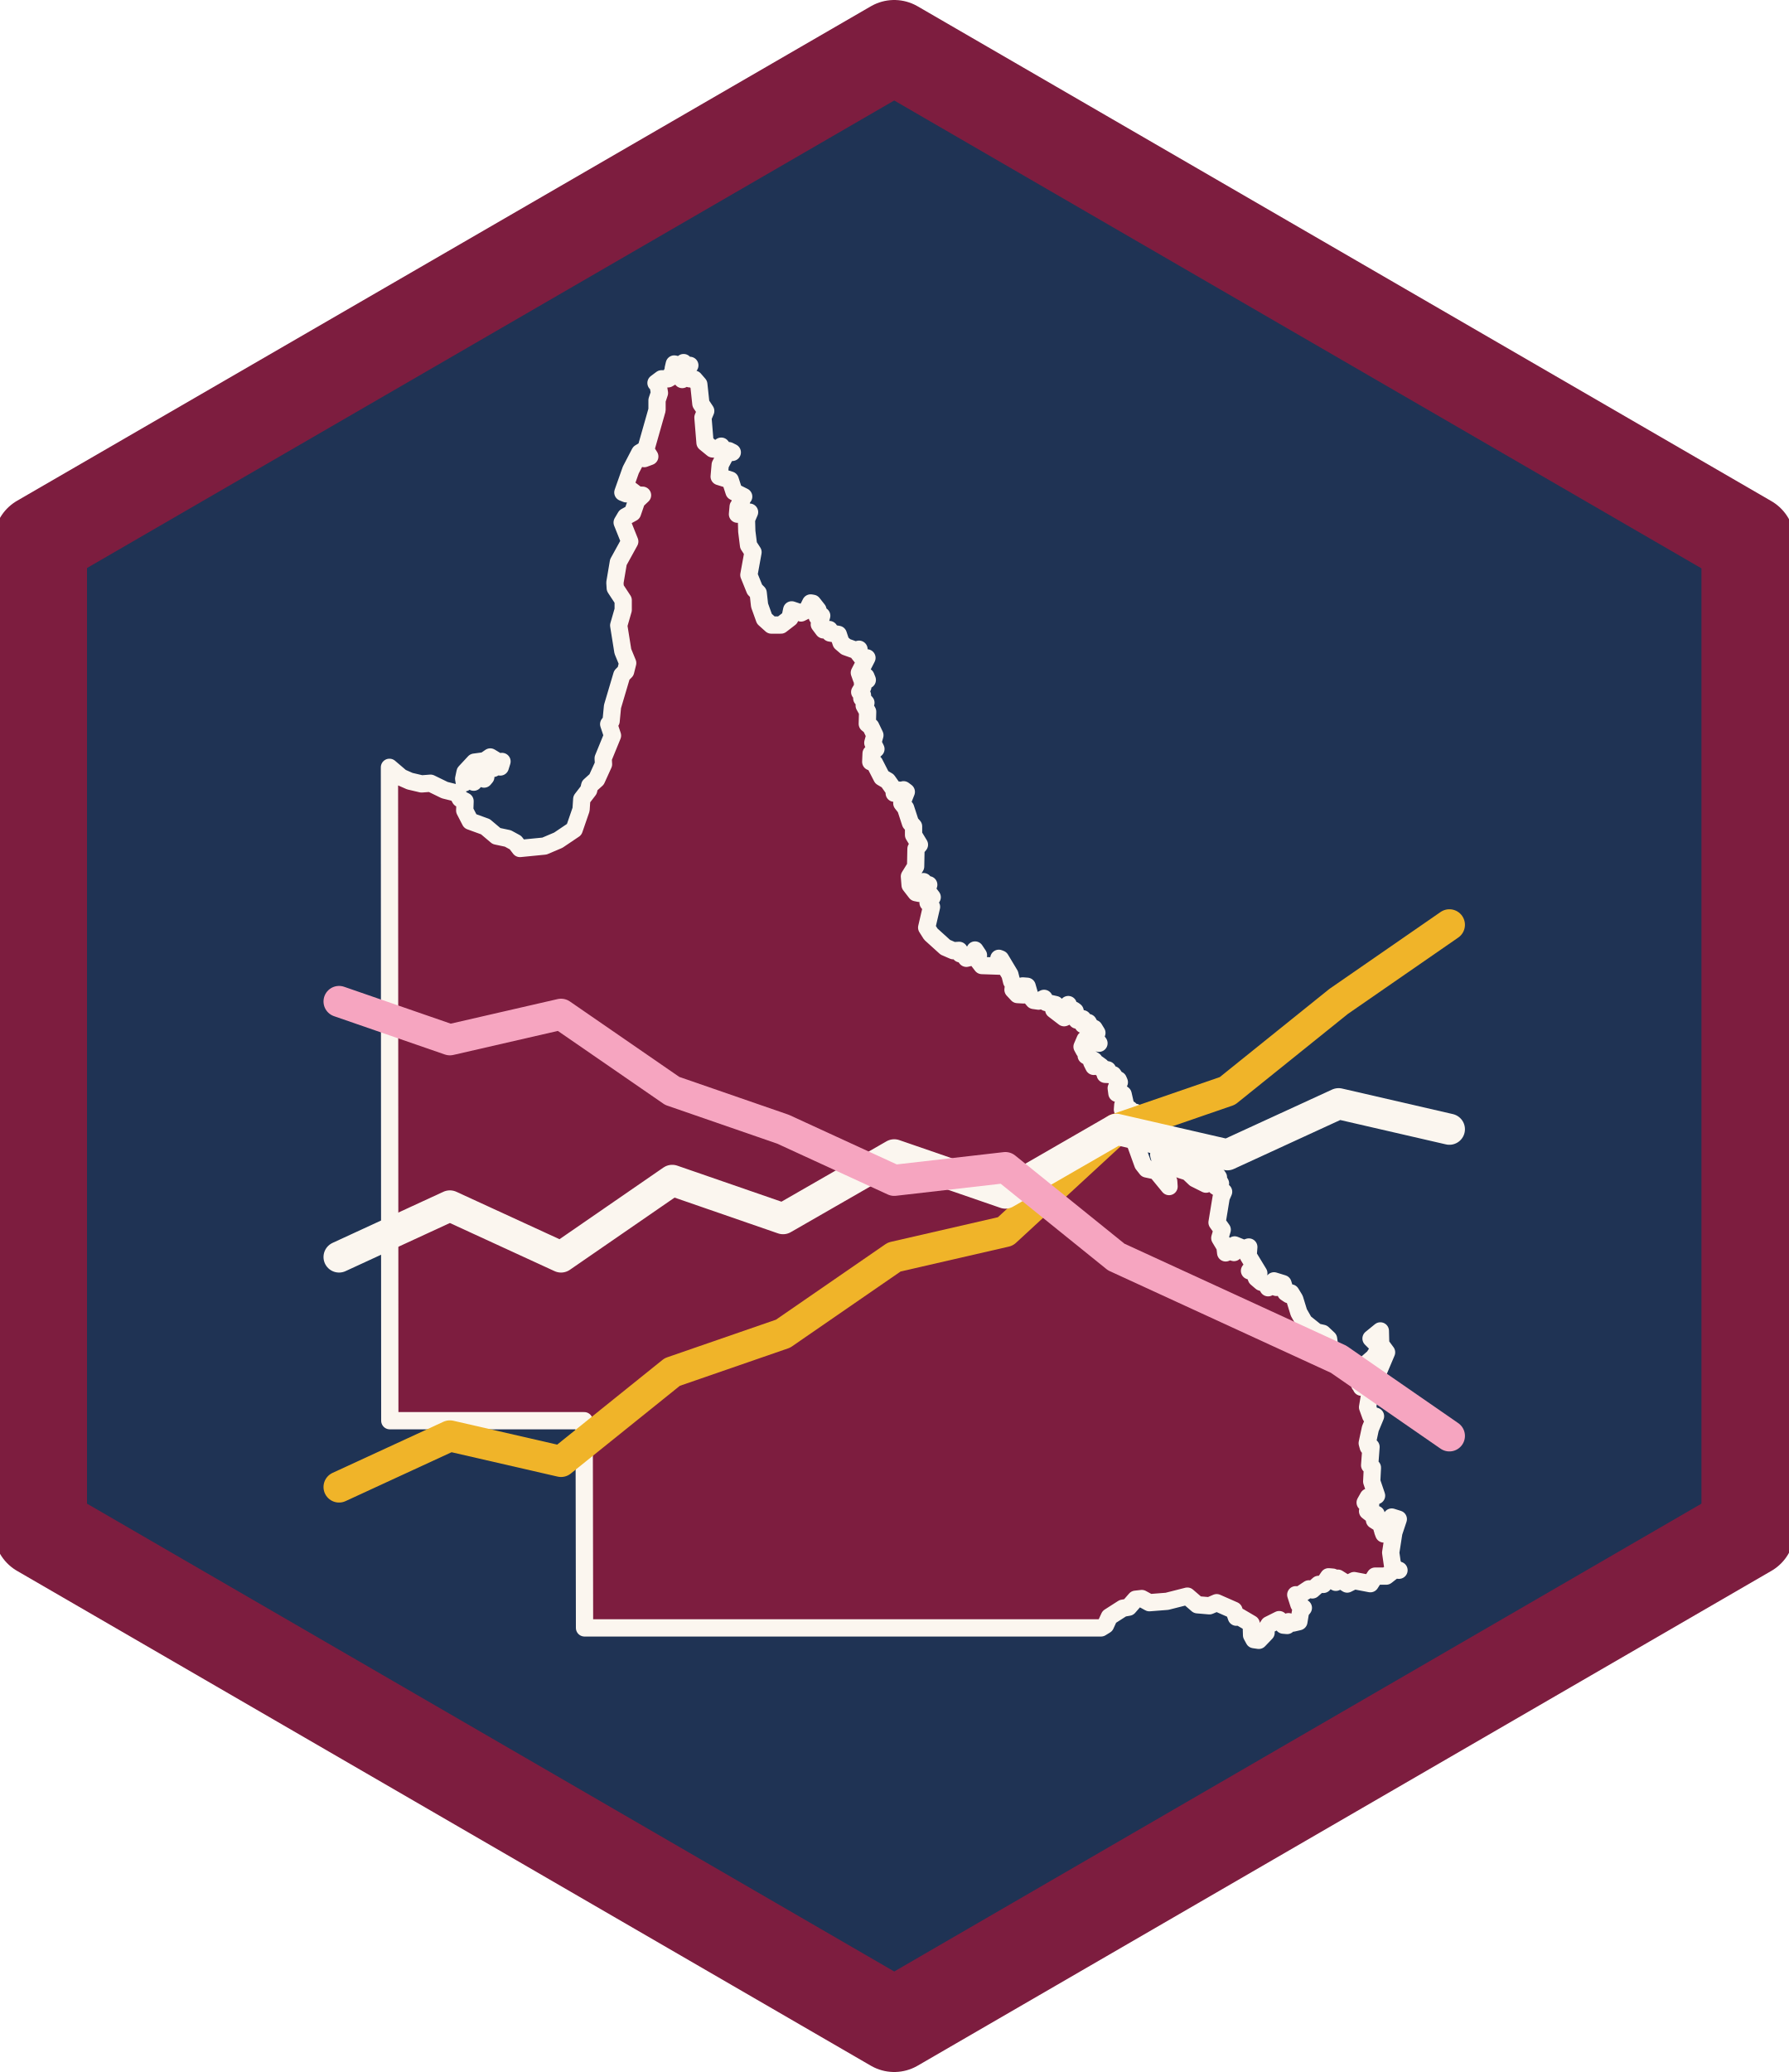
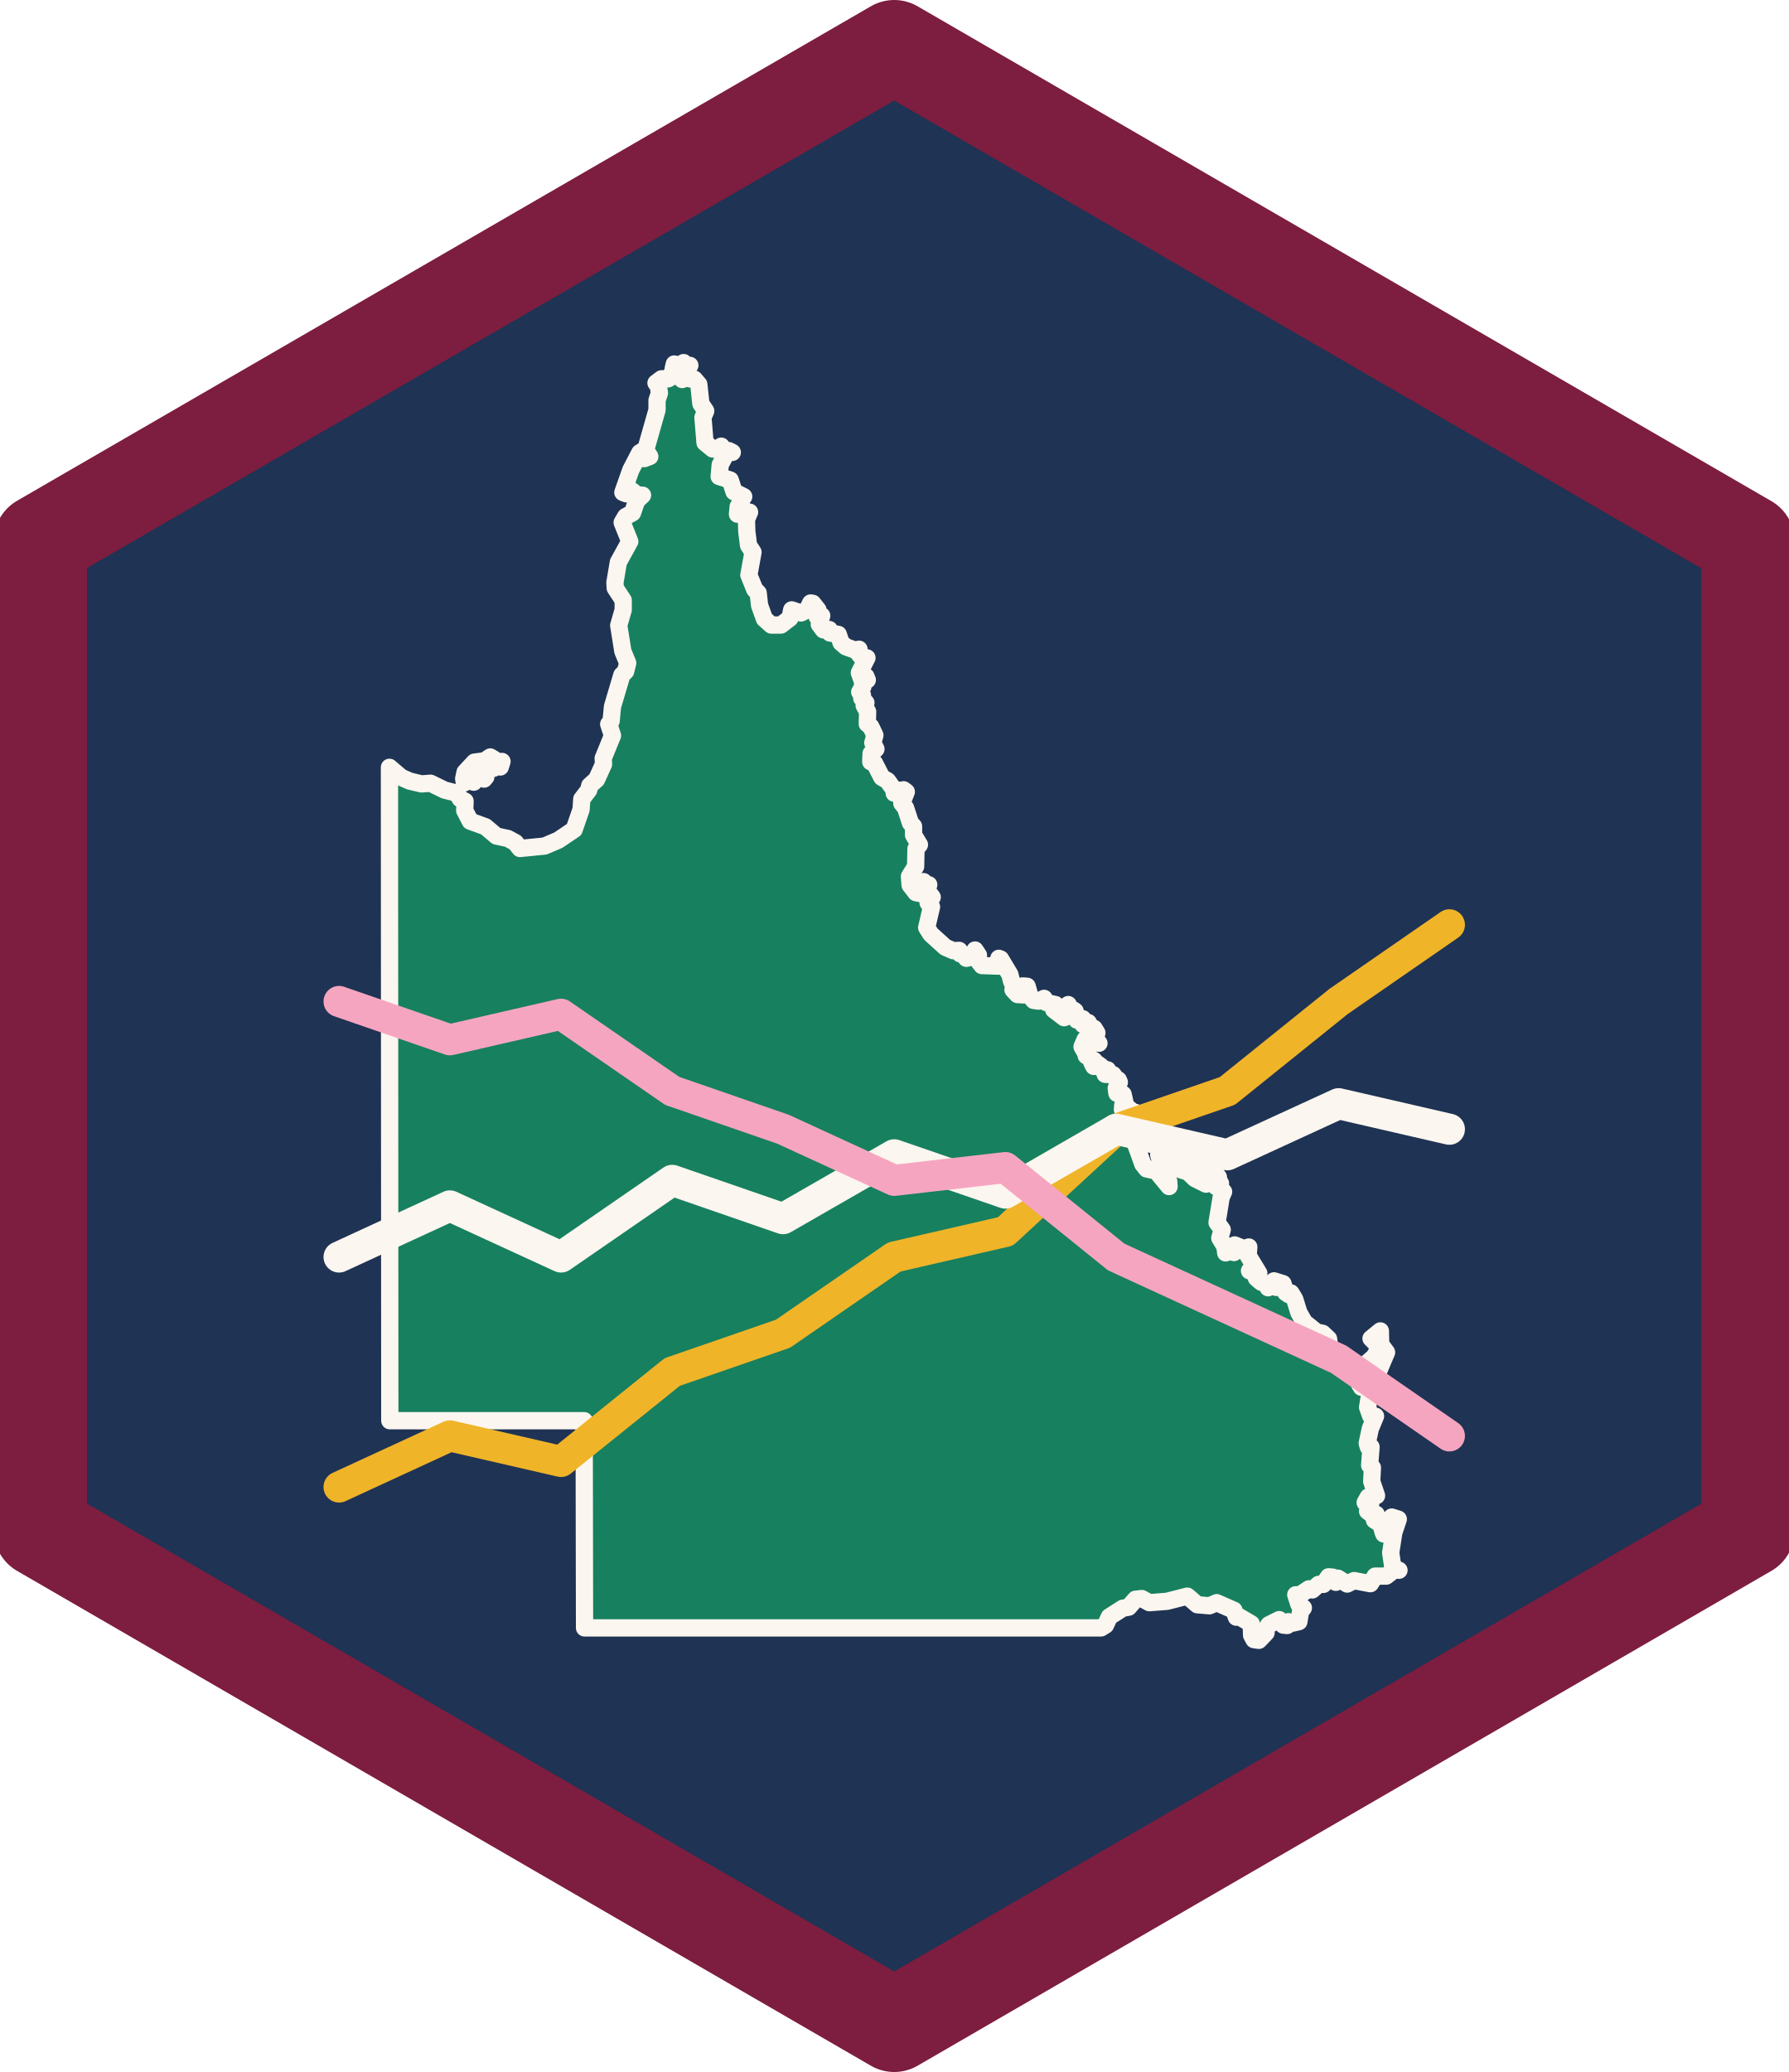
<svg xmlns="http://www.w3.org/2000/svg" viewBox="0 0 518 600" width="518" height="600">
  <defs>
    <clipPath id="hex">
      <path d="M259.0,13.5 L506.3,156.8 L506.3,443.2 L259.0,586.5 L11.7,443.2 L11.7,156.7 Z" />
    </clipPath>
  </defs>
  <path d="M259.0,13.5 L506.3,156.8 L506.3,443.2 L259.0,586.5 L11.7,443.2 L11.7,156.7 Z" fill="#1f3354" />
-   <path d="M112.8,222.2 L116.2,225.1 L118.7,226.2 L122.1,227.0 L124.7,226.8 L128.8,228.8 L132.4,229.7 L133.3,231.3 L134.7,232.0 L134.6,234.7 L136.2,237.8 L140.6,239.4 L143.8,242.1 L147.1,242.8 L149.3,244.0 L150.6,245.7 L157.7,245.0 L161.7,243.3 L166.3,240.2 L168.3,234.4 L168.5,231.4 L170.5,228.8 L170.8,227.5 L172.8,225.7 L174.8,221.3 L174.7,219.6 L177.4,213.0 L176.3,209.7 L177.0,208.8 L177.4,204.6 L180.1,195.5 L181.2,194.4 L181.8,192.0 L180.4,188.6 L179.2,181.1 L180.5,176.6 L180.5,173.8 L178.2,170.3 L178.1,168.7 L179.1,162.8 L182.4,156.8 L180.2,151.3 L181.2,149.6 L183.2,148.5 L184.4,145.0 L186.1,143.4 L184.7,143.4 L182.6,141.8 L181.4,143.0 L180.4,142.6 L182.7,136.1 L185.3,131.1 L186.3,130.5 L186.0,131.1 L186.6,132.8 L188.2,132.2 L187.0,130.3 L190.3,118.7 L190.3,115.9 L191.0,113.8 L190.6,111.4 L190.0,110.9 L191.6,109.7 L193.5,109.7 L194.7,109.0 L194.6,108.1 L195.4,108.0 L195.9,106.5 L195.0,106.7 L195.3,105.4 L196.9,105.8 L198.0,105.0 L198.8,105.9 L199.8,105.8 L197.8,108.4 L197.6,109.9 L199.2,108.8 L199.8,109.7 L201.1,109.8 L202.4,111.3 L203.0,116.9 L204.4,119.0 L203.6,120.9 L204.2,128.2 L206.4,130.0 L207.6,130.1 L208.9,129.2 L210.1,130.8 L211.1,130.5 L212.1,131.0 L210.4,131.2 L208.6,134.6 L208.3,138.0 L211.5,139.0 L212.6,142.4 L215.4,143.8 L214.4,144.7 L214.8,145.0 L214.1,146.2 L214.5,146.6 L213.8,146.7 L213.6,148.9 L217.1,148.3 L216.2,150.4 L216.3,153.9 L216.8,157.9 L218.1,159.9 L216.9,166.5 L218.6,170.7 L219.6,171.7 L220.0,175.3 L221.4,179.2 L223.4,181.0 L226.2,181.0 L228.8,179.0 L229.3,176.6 L232.0,177.5 L233.8,176.6 L234.8,174.6 L235.4,174.7 L236.9,176.6 L236.7,178.6 L238.0,178.3 L237.3,180.8 L238.5,182.4 L240.2,182.3 L240.4,183.3 L242.8,183.7 L243.6,186.1 L245.0,187.3 L247.8,188.3 L248.8,188.0 L248.6,189.1 L249.7,190.5 L251.1,190.5 L248.9,194.8 L249.5,196.5 L250.5,196.5 L250.8,195.9 L251.2,196.9 L249.8,197.7 L249.9,198.9 L249.0,200.4 L249.8,201.3 L249.6,202.2 L250.8,203.5 L250.3,204.3 L251.3,206.1 L251.2,209.6 L252.2,210.4 L253.4,212.9 L252.8,215.1 L253.7,216.9 L252.3,218.2 L252.2,220.6 L253.3,221.0 L255.4,225.1 L257.1,226.1 L259.0,228.8 L259.0,229.7 L260.4,228.8 L261.0,229.5 L261.7,228.7 L262.5,229.3 L261.2,232.6 L262.3,234.0 L263.7,238.3 L264.6,239.3 L264.6,241.8 L266.3,244.6 L265.3,245.8 L265.2,250.9 L263.4,253.8 L263.6,256.3 L265.3,258.5 L266.3,258.7 L266.1,257.7 L264.6,256.3 L265.6,256.1 L267.4,257.0 L267.5,255.3 L267.9,256.1 L269.0,256.2 L268.4,257.7 L270.0,259.8 L268.8,261.4 L269.8,262.6 L268.4,268.6 L269.6,270.5 L273.8,274.3 L276.1,275.3 L277.8,275.2 L278.1,276.2 L279.0,276.3 L279.9,277.5 L281.6,277.1 L282.4,275.1 L283.4,276.6 L282.9,277.1 L283.1,277.9 L284.4,279.6 L290.3,279.8 L290.4,278.7 L289.3,277.5 L289.8,277.7 L292.5,282.2 L293.0,284.2 L293.6,284.9 L293.4,286.6 L294.7,288.0 L296.5,288.1 L296.2,285.5 L297.5,285.6 L298.3,288.4 L299.4,289.7 L300.8,289.9 L302.4,289.1 L303.0,290.3 L305.7,290.9 L306.0,291.9 L305.2,292.4 L308.2,294.7 L309.6,294.1 L309.1,293.4 L309.4,290.9 L309.9,292.9 L310.7,293.3 L311.0,292.5 L311.4,292.8 L311.9,295.4 L312.9,294.8 L313.2,295.5 L313.6,295.0 L313.7,296.7 L315.2,296.1 L316.4,298.2 L316.9,297.8 L317.7,299.1 L316.8,299.2 L316.6,299.7 L318.3,302.1 L316.2,301.5 L315.9,299.9 L315.2,301.0 L314.3,301.0 L313.4,303.1 L314.0,304.2 L314.5,304.1 L314.6,305.7 L316.9,307.1 L316.2,307.6 L316.8,308.8 L317.8,308.0 L318.9,308.8 L319.0,309.4 L320.8,309.8 L320.0,310.0 L320.1,311.1 L322.4,311.2 L323.5,312.8 L323.9,312.7 L324.2,313.4 L323.3,315.1 L323.5,316.6 L324.5,316.3 L325.3,316.9 L326.0,320.0 L325.2,320.0 L325.1,321.3 L327.2,321.2 L326.9,322.1 L328.0,322.6 L328.8,322.1 L327.9,324.2 L328.7,326.3 L327.9,326.3 L327.8,327.4 L329.1,328.0 L328.5,328.3 L328.4,329.9 L331.0,337.1 L332.1,338.5 L334.9,339.1 L338.6,343.6 L338.5,342.1 L336.8,338.3 L336.9,336.7 L336.2,336.6 L335.6,334.4 L336.6,332.5 L337.2,334.1 L338.6,333.4 L340.0,334.5 L341.5,337.5 L342.3,337.8 L341.9,338.7 L344.1,339.4 L346.1,341.3 L349.3,342.9 L348.5,339.2 L348.0,339.0 L348.8,338.0 L347.1,338.2 L347.5,337.5 L346.8,337.7 L347.3,336.7 L346.4,337.4 L346.4,336.4 L347.6,335.6 L349.0,337.7 L350.8,338.0 L351.5,340.0 L352.2,339.9 L352.9,340.9 L352.3,341.0 L352.1,341.8 L351.2,341.3 L351.0,341.9 L352.0,342.5 L352.2,343.6 L353.0,341.8 L353.5,342.7 L353.1,344.3 L354.4,345.1 L353.7,346.7 L352.5,354.0 L354.0,356.1 L353.3,358.5 L354.8,361.0 L355.0,362.8 L356.1,362.3 L357.4,362.7 L356.8,361.2 L357.6,360.5 L360.3,361.6 L361.7,361.1 L361.5,363.6 L364.6,368.7 L364.3,369.0 L364.0,367.9 L363.6,368.2 L363.1,366.6 L362.6,367.8 L362.4,367.4 L361.9,368.0 L363.3,368.5 L363.9,370.1 L365.3,371.3 L367.5,372.0 L367.0,372.3 L367.3,372.9 L368.0,372.1 L369.7,372.8 L368.6,371.6 L369.0,370.9 L371.6,371.7 L372.4,374.3 L373.3,374.9 L373.9,374.4 L375.0,376.2 L376.2,380.1 L377.8,382.9 L381.3,385.7 L383.1,386.1 L384.8,387.7 L385.3,391.2 L386.6,393.5 L387.9,394.5 L387.6,395.1 L388.3,396.0 L389.9,396.8 L391.4,396.3 L391.8,397.0 L393.2,397.3 L393.2,399.6 L394.0,400.1 L393.8,400.9 L394.3,401.0 L394.3,401.7 L395.8,398.3 L395.7,396.2 L394.7,395.8 L397.9,393.0 L399.1,391.1 L399.1,389.6 L397.1,387.6 L399.8,385.4 L399.9,389.3 L401.6,391.6 L396.9,402.7 L396.1,407.5 L397.0,410.0 L398.4,410.1 L396.9,413.7 L396.0,417.9 L396.3,419.0 L397.1,419.0 L396.7,424.3 L397.5,425.0 L397.3,429.0 L398.7,433.1 L396.3,433.5 L395.4,435.1 L397.0,435.3 L396.9,436.6 L396.1,437.6 L397.4,438.6 L398.6,438.5 L398.1,440.2 L400.3,441.6 L400.3,442.7 L401.2,442.7 L400.5,443.4 L400.8,444.2 L401.6,443.0 L402.5,444.0 L402.3,441.4 L403.1,439.3 L405.0,439.9 L403.7,443.8 L402.8,449.6 L403.3,453.1 L404.5,454.6 L405.2,454.7 L403.8,454.6 L401.5,456.4 L398.3,456.4 L396.9,458.6 L392.2,457.7 L390.2,458.7 L387.5,457.0 L386.9,458.2 L385.9,457.6 L386.0,456.7 L384.8,456.6 L383.3,458.8 L381.9,458.8 L380.1,460.4 L379.1,460.1 L376.4,461.9 L375.3,461.8 L376.2,464.6 L377.5,465.6 L376.7,466.6 L376.2,469.6 L374.5,470.0 L373.2,469.6 L372.8,470.7 L371.7,470.6 L370.5,469.0 L367.5,470.5 L366.6,471.9 L366.7,472.8 L364.6,475.0 L363.2,474.8 L362.5,473.5 L362.4,470.2 L359.0,468.2 L358.1,468.3 L357.4,466.3 L352.4,464.1 L350.3,465.0 L346.8,464.7 L343.9,462.2 L338.0,463.7 L332.9,464.1 L330.7,462.9 L328.9,463.1 L326.9,465.4 L325.2,465.7 L321.3,468.2 L320.2,470.6 L318.9,471.4 L169.3,471.4 L169.2,411.4 L112.9,411.4 L112.8,222.2 ZM134.5,226.7 L134.3,225.5 L134.7,223.6 L137.4,220.7 L140.4,220.3 L142.0,219.2 L144.8,220.9 L145.4,220.5 L144.9,222.1 L144.1,221.8 L142.9,222.5 L142.0,221.2 L141.1,221.7 L141.4,222.5 L140.5,222.8 L140.1,224.2 L140.7,225.0 L140.2,225.6 L139.0,224.2 L137.2,226.5 L135.4,225.6 L134.5,226.7 Z" fill="#7d1d3f" stroke="#fbf6ef" stroke-width="5" stroke-linejoin="round" />
+   <path d="M112.8,222.2 L116.2,225.1 L118.7,226.2 L122.1,227.0 L124.7,226.8 L128.8,228.8 L132.4,229.7 L133.3,231.3 L134.7,232.0 L134.6,234.7 L136.2,237.8 L140.6,239.4 L143.8,242.1 L147.1,242.8 L149.3,244.0 L150.6,245.7 L157.7,245.0 L161.7,243.3 L166.3,240.2 L168.3,234.4 L168.5,231.4 L170.5,228.8 L170.8,227.5 L172.8,225.7 L174.8,221.3 L174.7,219.6 L177.4,213.0 L176.3,209.7 L177.0,208.8 L177.4,204.6 L180.1,195.5 L181.2,194.4 L181.8,192.0 L180.4,188.6 L179.2,181.1 L180.5,176.6 L180.5,173.8 L178.2,170.3 L178.1,168.7 L179.1,162.8 L182.4,156.8 L180.2,151.3 L181.2,149.6 L183.2,148.5 L184.4,145.0 L186.1,143.4 L184.7,143.4 L182.6,141.8 L181.4,143.0 L180.4,142.6 L182.7,136.1 L185.3,131.1 L186.3,130.5 L186.0,131.1 L186.6,132.8 L188.2,132.2 L187.0,130.3 L190.3,118.7 L190.3,115.9 L191.0,113.8 L190.6,111.4 L190.0,110.9 L191.6,109.7 L193.5,109.7 L194.7,109.0 L194.6,108.1 L195.4,108.0 L195.9,106.5 L195.0,106.7 L195.3,105.4 L196.9,105.8 L198.0,105.0 L198.8,105.9 L199.8,105.8 L197.8,108.4 L197.6,109.9 L199.2,108.8 L199.8,109.7 L201.1,109.8 L202.4,111.3 L203.0,116.9 L204.4,119.0 L203.6,120.9 L204.2,128.2 L206.4,130.0 L207.6,130.1 L208.9,129.2 L210.1,130.8 L211.1,130.5 L212.1,131.0 L210.4,131.2 L208.6,134.6 L208.3,138.0 L211.5,139.0 L212.6,142.4 L215.4,143.8 L214.4,144.7 L214.8,145.0 L214.1,146.2 L214.5,146.6 L213.8,146.7 L213.6,148.9 L217.1,148.3 L216.2,150.4 L216.3,153.9 L216.8,157.9 L218.1,159.9 L216.9,166.5 L218.6,170.7 L219.6,171.7 L220.0,175.3 L221.4,179.2 L223.4,181.0 L226.2,181.0 L228.8,179.0 L229.3,176.6 L232.0,177.5 L233.8,176.6 L234.8,174.6 L235.4,174.7 L236.9,176.6 L236.7,178.6 L238.0,178.3 L237.3,180.8 L238.5,182.4 L240.2,182.3 L240.4,183.3 L242.8,183.7 L243.6,186.1 L245.0,187.3 L247.8,188.3 L248.8,188.0 L248.6,189.1 L249.7,190.5 L251.1,190.5 L248.9,194.8 L249.5,196.5 L250.5,196.5 L250.8,195.9 L251.2,196.9 L249.8,197.7 L249.9,198.9 L249.0,200.4 L249.8,201.3 L249.6,202.2 L250.8,203.5 L250.3,204.3 L251.3,206.1 L251.2,209.6 L252.2,210.4 L253.4,212.9 L252.8,215.1 L253.7,216.9 L252.3,218.2 L252.2,220.6 L253.3,221.0 L255.4,225.1 L257.1,226.1 L259.0,228.8 L259.0,229.7 L260.4,228.8 L261.0,229.5 L261.7,228.7 L262.5,229.3 L261.2,232.6 L262.3,234.0 L263.7,238.3 L264.6,239.3 L264.6,241.8 L266.3,244.6 L265.3,245.8 L265.2,250.9 L263.4,253.8 L263.6,256.3 L265.3,258.5 L266.3,258.7 L266.1,257.7 L264.6,256.3 L265.6,256.1 L267.4,257.0 L267.5,255.3 L267.9,256.1 L269.0,256.2 L268.4,257.7 L270.0,259.8 L268.8,261.4 L269.8,262.6 L268.4,268.6 L269.6,270.5 L273.8,274.3 L276.1,275.3 L277.8,275.2 L278.1,276.2 L279.0,276.3 L279.9,277.5 L281.6,277.1 L282.4,275.1 L283.4,276.6 L282.9,277.1 L283.1,277.9 L284.4,279.6 L290.3,279.8 L290.4,278.7 L289.3,277.5 L289.8,277.7 L292.5,282.2 L293.0,284.2 L293.6,284.9 L293.4,286.6 L294.7,288.0 L296.5,288.1 L296.2,285.5 L297.5,285.6 L298.3,288.4 L299.4,289.7 L300.8,289.9 L302.4,289.1 L303.0,290.3 L305.7,290.9 L306.0,291.9 L305.2,292.4 L308.2,294.7 L309.6,294.1 L309.1,293.4 L309.4,290.9 L309.9,292.9 L310.7,293.3 L311.0,292.5 L311.4,292.8 L311.9,295.4 L312.9,294.8 L313.2,295.5 L313.6,295.0 L313.7,296.7 L315.2,296.1 L316.4,298.2 L316.9,297.8 L317.7,299.1 L316.8,299.2 L316.6,299.7 L318.3,302.1 L316.2,301.5 L315.9,299.9 L315.2,301.0 L314.3,301.0 L313.4,303.1 L314.0,304.2 L314.5,304.1 L314.6,305.7 L316.9,307.1 L316.2,307.6 L316.8,308.8 L317.8,308.0 L318.9,308.8 L319.0,309.4 L320.8,309.8 L320.0,310.0 L320.1,311.1 L322.4,311.2 L323.5,312.8 L323.9,312.7 L324.2,313.4 L323.3,315.1 L323.5,316.6 L324.5,316.3 L325.3,316.9 L326.0,320.0 L325.2,320.0 L325.1,321.3 L327.2,321.2 L326.9,322.1 L328.0,322.6 L328.8,322.1 L327.9,324.2 L328.7,326.3 L327.9,326.3 L327.8,327.4 L329.1,328.0 L328.5,328.3 L328.4,329.9 L331.0,337.1 L332.1,338.5 L334.9,339.1 L338.6,343.6 L338.5,342.1 L336.8,338.3 L336.9,336.7 L336.2,336.6 L335.6,334.4 L336.6,332.5 L337.2,334.1 L338.6,333.4 L340.0,334.5 L341.5,337.5 L342.3,337.8 L341.9,338.7 L344.1,339.4 L346.1,341.3 L349.3,342.9 L348.5,339.2 L348.0,339.0 L348.8,338.0 L347.1,338.2 L347.5,337.5 L346.8,337.7 L347.3,336.7 L346.4,337.4 L346.4,336.4 L347.6,335.6 L349.0,337.7 L350.8,338.0 L351.5,340.0 L352.2,339.9 L352.9,340.9 L352.3,341.0 L352.1,341.8 L351.2,341.3 L351.0,341.9 L352.0,342.5 L352.2,343.6 L353.0,341.8 L353.5,342.7 L353.1,344.3 L354.4,345.1 L353.7,346.7 L352.5,354.0 L354.0,356.1 L353.3,358.5 L354.8,361.0 L355.0,362.8 L356.1,362.3 L357.4,362.7 L356.8,361.2 L357.6,360.5 L360.3,361.6 L361.7,361.1 L361.5,363.6 L364.6,368.7 L364.3,369.0 L364.0,367.9 L363.6,368.2 L363.1,366.6 L362.6,367.8 L362.4,367.4 L361.9,368.0 L363.3,368.5 L363.9,370.1 L365.3,371.3 L367.5,372.0 L367.0,372.3 L367.3,372.9 L368.0,372.1 L369.7,372.8 L368.6,371.6 L369.0,370.9 L371.6,371.7 L372.4,374.3 L373.3,374.9 L373.9,374.4 L375.0,376.2 L376.2,380.1 L377.8,382.9 L381.3,385.7 L383.1,386.1 L384.8,387.7 L385.3,391.2 L386.6,393.5 L387.9,394.5 L387.6,395.1 L388.3,396.0 L389.9,396.8 L391.4,396.3 L391.8,397.0 L393.2,397.3 L393.2,399.6 L394.0,400.1 L393.8,400.9 L394.3,401.0 L394.3,401.7 L395.8,398.3 L395.7,396.2 L394.7,395.8 L397.9,393.0 L399.1,391.1 L399.1,389.6 L397.1,387.6 L399.8,385.4 L399.9,389.3 L401.6,391.6 L396.9,402.7 L396.1,407.5 L397.0,410.0 L398.4,410.1 L396.9,413.7 L396.0,417.9 L396.3,419.0 L397.1,419.0 L396.7,424.3 L397.5,425.0 L397.3,429.0 L398.7,433.1 L396.3,433.5 L395.4,435.1 L397.0,435.3 L396.9,436.6 L396.1,437.6 L397.4,438.6 L398.6,438.5 L398.1,440.2 L400.3,441.6 L400.3,442.7 L401.2,442.7 L400.5,443.4 L400.8,444.2 L401.6,443.0 L402.5,444.0 L402.3,441.4 L403.1,439.3 L405.0,439.9 L403.7,443.8 L402.8,449.6 L403.3,453.1 L404.5,454.6 L405.2,454.7 L403.8,454.6 L401.5,456.4 L398.3,456.4 L396.9,458.6 L392.2,457.7 L390.2,458.7 L387.5,457.0 L386.9,458.2 L385.9,457.6 L386.0,456.7 L384.8,456.6 L383.3,458.8 L381.9,458.8 L380.1,460.4 L379.1,460.1 L376.4,461.9 L375.3,461.8 L376.2,464.6 L377.5,465.6 L376.7,466.6 L376.2,469.6 L374.5,470.0 L373.2,469.6 L372.8,470.7 L371.7,470.6 L370.5,469.0 L367.5,470.5 L366.6,471.9 L366.7,472.8 L364.6,475.0 L363.2,474.8 L362.5,473.5 L362.4,470.2 L359.0,468.2 L358.1,468.3 L357.4,466.3 L352.4,464.1 L350.3,465.0 L346.8,464.7 L343.9,462.2 L338.0,463.7 L332.9,464.1 L330.7,462.9 L328.9,463.1 L326.9,465.4 L325.2,465.7 L321.3,468.2 L320.2,470.6 L318.9,471.4 L169.3,471.4 L169.2,411.4 L112.9,411.4 L112.8,222.2 ZM134.5,226.7 L134.3,225.5 L134.7,223.6 L137.4,220.7 L140.4,220.3 L142.0,219.2 L144.8,220.9 L145.4,220.5 L144.9,222.1 L144.1,221.8 L142.9,222.5 L142.0,221.2 L141.1,221.7 L141.4,222.5 L140.5,222.8 L140.1,224.2 L140.7,225.0 L140.2,225.6 L139.0,224.2 L137.2,226.5 L135.4,225.6 L134.5,226.7 Z" fill="#17805f" stroke="#fbf6ef" stroke-width="5" stroke-linejoin="round" />
  <g clip-path="url(#hex)" fill="none" stroke-linecap="round" stroke-linejoin="round">
    <polyline points="98.2,430.6 130.3,415.8 162.5,423.2 194.7,397.3 226.8,386.2 259.0,364.0 291.2,356.6 323.3,327.0 355.5,315.9 387.7,290.0 419.8,267.8" stroke="#f0b429" stroke-width="9" />
    <polyline points="98.2,364.0 130.3,349.2 162.5,364.0 194.7,341.8 226.8,352.9 259.0,334.4 291.2,345.5 323.3,327.0 355.5,334.4 387.7,319.6 419.8,327.0" stroke="#fbf6ef" stroke-width="9" />
    <polyline points="98.2,290.0 130.3,301.1 162.5,293.7 194.7,315.9 226.8,327.0 259.0,341.8 291.2,338.1 323.3,364.0 355.5,378.8 387.7,393.6 419.8,415.8" stroke="#f6a5c0" stroke-width="9" />
  </g>
  <path d="M259.0,13.5 L506.3,156.8 L506.3,443.2 L259.0,586.5 L11.7,443.2 L11.7,156.7 Z" fill="none" stroke="#7d1d3f" stroke-width="27" stroke-linejoin="round" />
</svg>
